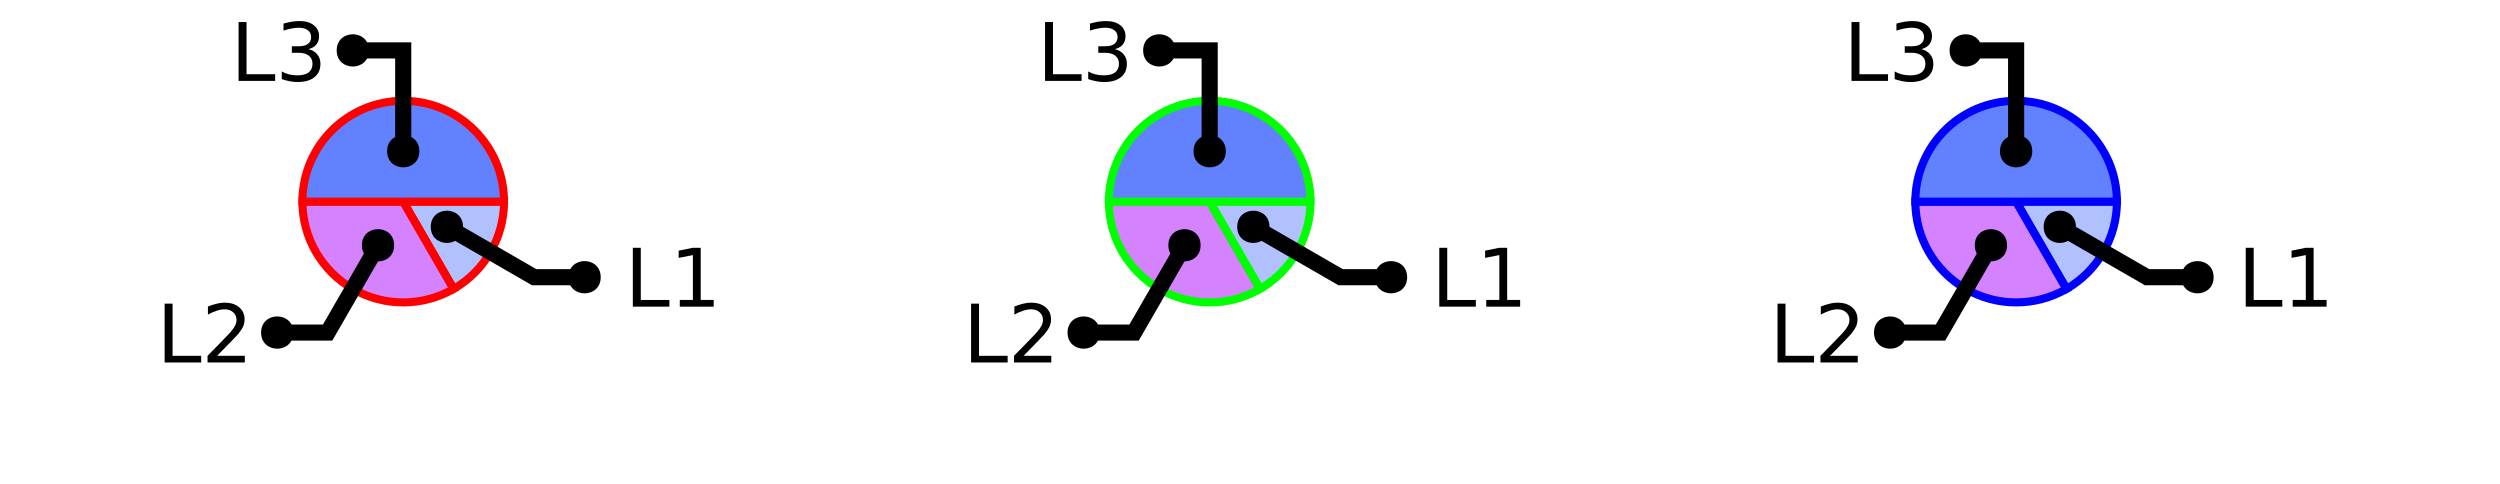
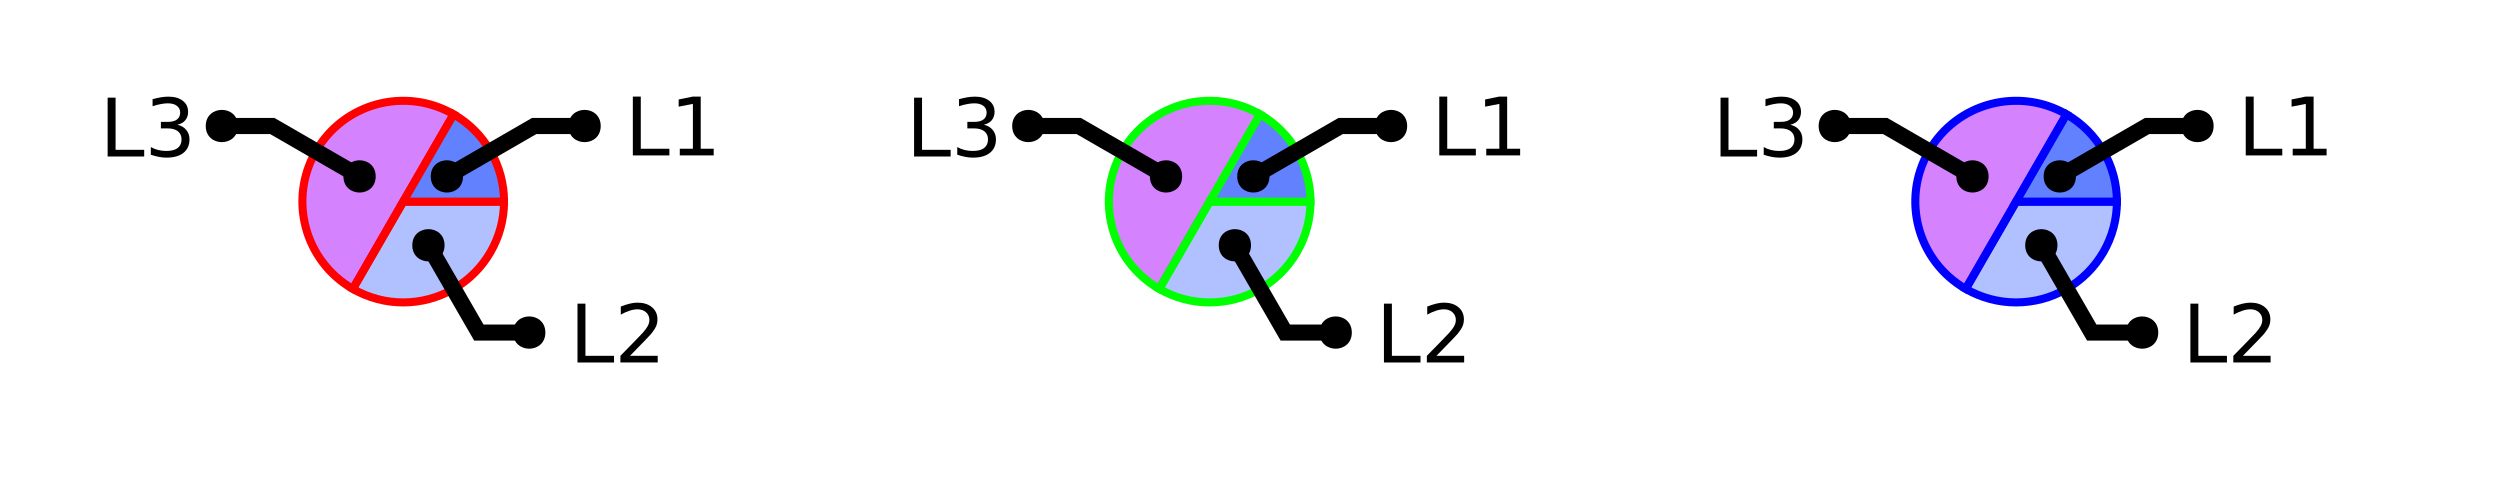
<svg xmlns="http://www.w3.org/2000/svg" xmlns:xlink="http://www.w3.org/1999/xlink" width="310pt" height="60pt" viewBox="0 0 310 60" version="1.1">
  <defs>
    <g>
      <symbol overflow="visible" id="glyph0-0">
        <path style="stroke:none;" d="M 0.5 1.766 L 0.5 -7.047 L 5.5 -7.047 L 5.5 1.766 Z M 1.062 1.219 L 4.938 1.219 L 4.938 -6.484 L 1.062 -6.484 Z M 1.062 1.219 " />
      </symbol>
      <symbol overflow="visible" id="glyph0-1">
        <path style="stroke:none;" d="M 0.984 -7.297 L 1.969 -7.297 L 1.969 -0.828 L 5.516 -0.828 L 5.516 0 L 0.984 0 Z M 0.984 -7.297 " />
      </symbol>
      <symbol overflow="visible" id="glyph0-2">
-         <path style="stroke:none;" d="M 1.234 -0.828 L 2.859 -0.828 L 2.859 -6.391 L 1.094 -6.047 L 1.094 -6.938 L 2.844 -7.297 L 3.828 -7.297 L 3.828 -0.828 L 5.438 -0.828 L 5.438 0 L 1.234 0 Z M 1.234 -0.828 " />
+         <path style="stroke:none;" d="M 1.922 -0.828 L 5.359 -0.828 L 5.359 0 L 0.734 0 L 0.734 -0.828 C 1.109 -1.211 1.617 -1.734 2.266 -2.391 C 2.91 -3.047 3.316 -3.469 3.484 -3.656 C 3.797 -4.008 4.016 -4.305 4.141 -4.547 C 4.266 -4.797 4.328 -5.039 4.328 -5.281 C 4.328 -5.664 4.191 -5.977 3.922 -6.219 C 3.648 -6.469 3.297 -6.594 2.859 -6.594 C 2.547 -6.594 2.219 -6.535 1.875 -6.422 C 1.539 -6.316 1.176 -6.156 0.781 -5.938 L 0.781 -6.938 C 1.176 -7.094 1.547 -7.211 1.891 -7.297 C 2.234 -7.379 2.551 -7.422 2.844 -7.422 C 3.594 -7.422 4.191 -7.234 4.641 -6.859 C 5.098 -6.484 5.328 -5.977 5.328 -5.344 C 5.328 -5.039 5.27 -4.754 5.156 -4.484 C 5.039 -4.223 4.836 -3.91 4.547 -3.547 C 4.461 -3.453 4.203 -3.176 3.766 -2.719 C 3.328 -2.27 2.711 -1.641 1.922 -0.828 Z M 1.922 -0.828 " />
      </symbol>
      <symbol overflow="visible" id="glyph0-3">
-         <path style="stroke:none;" d="M 1.922 -0.828 L 5.359 -0.828 L 5.359 0 L 0.734 0 L 0.734 -0.828 C 1.109 -1.211 1.617 -1.734 2.266 -2.391 C 2.91 -3.047 3.316 -3.469 3.484 -3.656 C 3.797 -4.008 4.016 -4.305 4.141 -4.547 C 4.266 -4.797 4.328 -5.039 4.328 -5.281 C 4.328 -5.664 4.191 -5.977 3.922 -6.219 C 3.648 -6.469 3.297 -6.594 2.859 -6.594 C 2.547 -6.594 2.219 -6.535 1.875 -6.422 C 1.539 -6.316 1.176 -6.156 0.781 -5.938 L 0.781 -6.938 C 1.176 -7.094 1.547 -7.211 1.891 -7.297 C 2.234 -7.379 2.551 -7.422 2.844 -7.422 C 3.594 -7.422 4.191 -7.234 4.641 -6.859 C 5.098 -6.484 5.328 -5.977 5.328 -5.344 C 5.328 -5.039 5.27 -4.754 5.156 -4.484 C 5.039 -4.223 4.836 -3.91 4.547 -3.547 C 4.461 -3.453 4.203 -3.176 3.766 -2.719 C 3.328 -2.27 2.711 -1.641 1.922 -0.828 Z M 1.922 -0.828 " />
+         <path style="stroke:none;" d="M 4.062 -3.938 C 4.531 -3.832 4.895 -3.617 5.156 -3.297 C 5.426 -2.984 5.562 -2.594 5.562 -2.125 C 5.562 -1.406 5.312 -0.848 4.812 -0.453 C 4.32 -0.055 3.617 0.141 2.703 0.141 C 2.398 0.141 2.086 0.109 1.766 0.047 C 1.441 -0.016 1.109 -0.102 0.766 -0.219 L 0.766 -1.172 C 1.035 -1.016 1.332 -0.895 1.656 -0.812 C 1.988 -0.727 2.332 -0.688 2.688 -0.688 C 3.301 -0.688 3.77 -0.805 4.094 -1.047 C 4.414 -1.297 4.578 -1.656 4.578 -2.125 C 4.578 -2.551 4.426 -2.883 4.125 -3.125 C 3.82 -3.363 3.406 -3.484 2.875 -3.484 L 2.016 -3.484 L 2.016 -4.297 L 2.906 -4.297 C 3.395 -4.297 3.766 -4.395 4.016 -4.594 C 4.273 -4.789 4.406 -5.07 4.406 -5.438 C 4.406 -5.801 4.27 -6.082 4 -6.281 C 3.738 -6.488 3.363 -6.594 2.875 -6.594 C 2.602 -6.594 2.312 -6.562 2 -6.5 C 1.688 -6.445 1.348 -6.359 0.984 -6.234 L 0.984 -7.109 C 1.359 -7.211 1.707 -7.289 2.031 -7.344 C 2.363 -7.395 2.672 -7.422 2.953 -7.422 C 3.703 -7.422 4.297 -7.25 4.734 -6.906 C 5.172 -6.57 5.391 -6.113 5.391 -5.531 C 5.391 -5.125 5.273 -4.781 5.047 -4.5 C 4.816 -4.227 4.488 -4.039 4.062 -3.938 Z M 4.062 -3.938 " />
      </symbol>
      <symbol overflow="visible" id="glyph0-4">
-         <path style="stroke:none;" d="M 4.062 -3.938 C 4.531 -3.832 4.895 -3.617 5.156 -3.297 C 5.426 -2.984 5.562 -2.594 5.562 -2.125 C 5.562 -1.406 5.312 -0.848 4.812 -0.453 C 4.32 -0.055 3.617 0.141 2.703 0.141 C 2.398 0.141 2.086 0.109 1.766 0.047 C 1.441 -0.016 1.109 -0.102 0.766 -0.219 L 0.766 -1.172 C 1.035 -1.016 1.332 -0.895 1.656 -0.812 C 1.988 -0.727 2.332 -0.688 2.688 -0.688 C 3.301 -0.688 3.77 -0.805 4.094 -1.047 C 4.414 -1.297 4.578 -1.656 4.578 -2.125 C 4.578 -2.551 4.426 -2.883 4.125 -3.125 C 3.82 -3.363 3.406 -3.484 2.875 -3.484 L 2.016 -3.484 L 2.016 -4.297 L 2.906 -4.297 C 3.395 -4.297 3.766 -4.395 4.016 -4.594 C 4.273 -4.789 4.406 -5.07 4.406 -5.438 C 4.406 -5.801 4.27 -6.082 4 -6.281 C 3.738 -6.488 3.363 -6.594 2.875 -6.594 C 2.602 -6.594 2.312 -6.562 2 -6.5 C 1.688 -6.445 1.348 -6.359 0.984 -6.234 L 0.984 -7.109 C 1.359 -7.211 1.707 -7.289 2.031 -7.344 C 2.363 -7.395 2.672 -7.422 2.953 -7.422 C 3.703 -7.422 4.297 -7.25 4.734 -6.906 C 5.172 -6.57 5.391 -6.113 5.391 -5.531 C 5.391 -5.125 5.273 -4.781 5.047 -4.5 C 4.816 -4.227 4.488 -4.039 4.062 -3.938 Z M 4.062 -3.938 " />
+         <path style="stroke:none;" d="M 1.234 -0.828 L 2.859 -0.828 L 2.859 -6.391 L 1.094 -6.047 L 1.094 -6.938 L 2.844 -7.297 L 3.828 -7.297 L 3.828 -0.828 L 5.438 -0.828 L 5.438 0 L 1.234 0 Z M 1.234 -0.828 " />
      </symbol>
    </g>
    <clipPath id="clip1">
-       <path d="M 23 10 L 71 10 L 71 50 L 23 50 Z M 23 10 " />
+       <path d="M 29 10 L 77 10 L 77 50 L 29 50 Z M 29 10 " />
    </clipPath>
    <clipPath id="clip2">
+       <path d="M 24 2 L 94 2 L 94 50 L 24 50 Z M 24 2 " />
+     </clipPath>
+     <clipPath id="clip3">
+       <path d="M 0 0 L 73 0 L 73 50 L 0 50 Z M 0 0 " />
+     </clipPath>
+     <clipPath id="clip4">
      <path d="M 27 0 L 100 0 L 100 50 L 27 50 Z M 27 0 " />
    </clipPath>
-     <clipPath id="clip3">
-       <path d="M 6 2 L 76 2 L 76 50 L 6 50 Z M 6 2 " />
+     <clipPath id="clip5">
+       <path d="M 129 10 L 177 10 L 177 50 L 129 50 Z M 129 10 " />
    </clipPath>
-     <clipPath id="clip4">
-       <path d="M 123 10 L 171 10 L 171 50 L 123 50 Z M 123 10 " />
+     <clipPath id="clip6">
+       <path d="M 124 2 L 194 2 L 194 50 L 124 50 Z M 124 2 " />
    </clipPath>
-     <clipPath id="clip5">
+     <clipPath id="clip7">
+       <path d="M 100 0 L 173 0 L 173 50 L 100 50 Z M 100 0 " />
+     </clipPath>
+     <clipPath id="clip8">
      <path d="M 127 0 L 200 0 L 200 50 L 127 50 Z M 127 0 " />
    </clipPath>
-     <clipPath id="clip6">
-       <path d="M 106 2 L 176 2 L 176 50 L 106 50 Z M 106 2 " />
+     <clipPath id="clip9">
+       <path d="M 229 10 L 277 10 L 277 50 L 229 50 Z M 229 10 " />
    </clipPath>
-     <clipPath id="clip7">
-       <path d="M 223 10 L 271 10 L 271 50 L 223 50 Z M 223 10 " />
+     <clipPath id="clip10">
+       <path d="M 224 2 L 294 2 L 294 50 L 224 50 Z M 224 2 " />
    </clipPath>
-     <clipPath id="clip8">
+     <clipPath id="clip11">
+       <path d="M 200 0 L 273 0 L 273 50 L 200 50 Z M 200 0 " />
+     </clipPath>
+     <clipPath id="clip12">
      <path d="M 227 0 L 300 0 L 300 50 L 227 50 Z M 227 0 " />
-     </clipPath>
-     <clipPath id="clip9">
-       <path d="M 206 2 L 276 2 L 276 50 L 206 50 Z M 206 2 " />
    </clipPath>
  </defs>
  <g id="surface2">
-     <path style="fill-rule:nonzero;fill:rgb(38.039%,50.588%,100%);fill-opacity:0.49;stroke-width:1;stroke-linecap:butt;stroke-linejoin:miter;stroke:rgb(100%,0%,0%);stroke-opacity:1;stroke-miterlimit:10;" d="M 50 25 L 62.5 25 C 62.5 29.465 60.117 33.594 56.25 35.824 Z M 50 25 " />
-     <path style=" stroke:none;fill-rule:nonzero;fill:rgb(66.667%,0%,100%);fill-opacity:0.49;" d="M 50 25 L 56.25 35.824 C 52.383 38.059 47.617 38.059 43.75 35.824 C 39.883 33.594 37.5 29.465 37.5 25 Z M 50 25 " />
+     <path style=" stroke:none;fill-rule:nonzero;fill:rgb(38.039%,50.588%,100%);fill-opacity:0.49;" d="M 50 25 L 62.5 25 C 62.5 29.465 60.117 33.594 56.25 35.824 C 52.383 38.059 47.617 38.059 43.75 35.824 Z M 50 25 " />
    <g clip-path="url(#clip1)" clip-rule="nonzero">
-       <path style="fill:none;stroke-width:1;stroke-linecap:butt;stroke-linejoin:miter;stroke:rgb(100%,0%,0%);stroke-opacity:1;stroke-miterlimit:10;" d="M 50 25 L 56.25 35.824 C 52.383 38.059 47.617 38.059 43.75 35.824 C 39.883 33.594 37.5 29.465 37.5 25 Z M 50 25 " />
+       <path style="fill:none;stroke-width:1;stroke-linecap:butt;stroke-linejoin:miter;stroke:rgb(100%,0%,0%);stroke-opacity:1;stroke-miterlimit:10;" d="M 50 25 L 62.5 25 C 62.5 29.465 60.117 33.594 56.25 35.824 C 52.383 38.059 47.617 38.059 43.75 35.824 Z M 50 25 " />
    </g>
-     <path style="fill-rule:nonzero;fill:rgb(38.039%,50.588%,100%);fill-opacity:1;stroke-width:1;stroke-linecap:butt;stroke-linejoin:miter;stroke:rgb(100%,0%,0%);stroke-opacity:1;stroke-miterlimit:10;" d="M 50 25 L 37.5 25 C 37.5 18.098 43.098 12.5 50 12.5 C 56.902 12.5 62.5 18.098 62.5 25 Z M 50 25 " />
+     <path style="fill-rule:nonzero;fill:rgb(66.667%,0%,100%);fill-opacity:0.49;stroke-width:1;stroke-linecap:butt;stroke-linejoin:miter;stroke:rgb(100%,0%,0%);stroke-opacity:1;stroke-miterlimit:10;" d="M 50 25 L 43.75 35.824 C 37.77 32.375 35.723 24.73 39.176 18.75 C 42.625 12.77 50.27 10.723 56.25 14.176 Z M 50 25 " />
+     <path style="fill-rule:nonzero;fill:rgb(38.039%,50.588%,100%);fill-opacity:1;stroke-width:1;stroke-linecap:butt;stroke-linejoin:miter;stroke:rgb(100%,0%,0%);stroke-opacity:1;stroke-miterlimit:10;" d="M 50 25 L 56.25 14.176 C 60.117 16.406 62.5 20.535 62.5 25 Z M 50 25 " />
    <g style="fill:rgb(0%,0%,0%);fill-opacity:1;">
-       <use xlink:href="#glyph0-1" x="77.488" y="38.023" />
-       <use xlink:href="#glyph0-2" x="83.06" y="38.023" />
+       <use xlink:href="#glyph0-1" x="70.625" y="44.949" />
+       <use xlink:href="#glyph0-2" x="76.196" y="44.949" />
    </g>
    <g clip-path="url(#clip2)" clip-rule="nonzero">
-       <path style="fill:none;stroke-width:2;stroke-linecap:butt;stroke-linejoin:miter;stroke:rgb(0%,0%,0%);stroke-opacity:1;stroke-miterlimit:10;" d="M 55.414 28.125 L 66.238 34.375 L 72.488 34.375 M 89.422 38.023 " />
+       <path style="fill:none;stroke-width:2;stroke-linecap:butt;stroke-linejoin:miter;stroke:rgb(0%,0%,0%);stroke-opacity:1;stroke-miterlimit:10;" d="M 53.125 30.414 L 59.375 41.238 L 65.625 41.238 M 82.559 44.949 " />
    </g>
-     <path style=" stroke:none;fill-rule:nonzero;fill:rgb(0%,0%,0%);fill-opacity:1;" d="M 57.414 28.125 C 57.414 30.793 53.414 30.793 53.414 28.125 C 53.414 25.457 57.414 25.457 57.414 28.125 L 74.488 34.375 C 74.488 37.043 70.488 37.043 70.488 34.375 C 70.488 31.707 74.488 31.707 74.488 34.375 " />
+     <path style=" stroke:none;fill-rule:nonzero;fill:rgb(0%,0%,0%);fill-opacity:1;" d="M 55.125 30.414 C 55.125 33.078 51.125 33.078 51.125 30.414 C 51.125 27.746 55.125 27.746 55.125 30.414 L 67.625 41.238 C 67.625 43.906 63.625 43.906 63.625 41.238 C 63.625 38.57 67.625 38.57 67.625 41.238 " />
    <g style="fill:rgb(0%,0%,0%);fill-opacity:1;">
-       <use xlink:href="#glyph0-1" x="19.43" y="44.949" />
-       <use xlink:href="#glyph0-3" x="25.001" y="44.949" />
+       <use xlink:href="#glyph0-1" x="12.363" y="19.406" />
+       <use xlink:href="#glyph0-3" x="17.935" y="19.406" />
    </g>
    <g clip-path="url(#clip3)" clip-rule="nonzero">
-       <path style="fill:none;stroke-width:2;stroke-linecap:butt;stroke-linejoin:miter;stroke:rgb(0%,0%,0%);stroke-opacity:1;stroke-miterlimit:10;" d="M 46.875 30.414 L 40.625 41.238 L 34.375 41.238 M 31.363 44.949 " />
+       <path style="fill:none;stroke-width:2;stroke-linecap:butt;stroke-linejoin:miter;stroke:rgb(0%,0%,0%);stroke-opacity:1;stroke-miterlimit:10;" d="M 44.586 21.875 L 33.762 15.625 L 27.512 15.625 M 24.297 19.406 " />
    </g>
-     <path style=" stroke:none;fill-rule:nonzero;fill:rgb(0%,0%,0%);fill-opacity:1;" d="M 48.875 30.414 C 48.875 33.078 44.875 33.078 44.875 30.414 C 44.875 27.746 48.875 27.746 48.875 30.414 L 36.375 41.238 C 36.375 43.906 32.375 43.906 32.375 41.238 C 32.375 38.57 36.375 38.57 36.375 41.238 " />
+     <path style=" stroke:none;fill-rule:nonzero;fill:rgb(0%,0%,0%);fill-opacity:1;" d="M 46.586 21.875 C 46.586 24.543 42.586 24.543 42.586 21.875 C 42.586 19.207 46.586 19.207 46.586 21.875 L 29.512 15.625 C 29.512 18.293 25.512 18.293 25.512 15.625 C 25.512 12.957 29.512 12.957 29.512 15.625 " />
    <g style="fill:rgb(0%,0%,0%);fill-opacity:1;">
-       <use xlink:href="#glyph0-1" x="28.602" y="10.031" />
-       <use xlink:href="#glyph0-4" x="34.173" y="10.031" />
+       <use xlink:href="#glyph0-1" x="77.488" y="19.273" />
+       <use xlink:href="#glyph0-4" x="83.06" y="19.273" />
    </g>
-     <path style="fill:none;stroke-width:2;stroke-linecap:butt;stroke-linejoin:miter;stroke:rgb(0%,0%,0%);stroke-opacity:1;stroke-miterlimit:10;" d="M 50 18.75 L 50 6.25 L 43.75 6.25 M 40.535 10.031 " />
-     <path style=" stroke:none;fill-rule:nonzero;fill:rgb(0%,0%,0%);fill-opacity:1;" d="M 52 18.75 C 52 21.418 48 21.418 48 18.75 C 48 16.082 52 16.082 52 18.75 L 45.75 6.25 C 45.75 8.918 41.75 8.918 41.75 6.25 C 41.75 3.582 45.75 3.582 45.75 6.25 " />
-     <path style="fill-rule:nonzero;fill:rgb(38.039%,50.588%,100%);fill-opacity:0.49;stroke-width:1;stroke-linecap:butt;stroke-linejoin:miter;stroke:rgb(0%,100%,0%);stroke-opacity:1;stroke-miterlimit:10;" d="M 50 25 L 62.5 25 C 62.5 29.465 60.117 33.594 56.25 35.824 Z M 50 25 " transform="matrix(1,0,0,1,100,0)" />
-     <path style=" stroke:none;fill-rule:nonzero;fill:rgb(66.667%,0%,100%);fill-opacity:0.49;" d="M 150 25 L 156.25 35.824 C 152.383 38.059 147.617 38.059 143.75 35.824 C 139.883 33.594 137.5 29.465 137.5 25 Z M 150 25 " />
    <g clip-path="url(#clip4)" clip-rule="nonzero">
-       <path style="fill:none;stroke-width:1;stroke-linecap:butt;stroke-linejoin:miter;stroke:rgb(0%,100%,0%);stroke-opacity:1;stroke-miterlimit:10;" d="M 50 25 L 56.25 35.824 C 52.383 38.059 47.617 38.059 43.75 35.824 C 39.883 33.594 37.5 29.465 37.5 25 Z M 50 25 " transform="matrix(1,0,0,1,100,0)" />
+       <path style="fill:none;stroke-width:2;stroke-linecap:butt;stroke-linejoin:miter;stroke:rgb(0%,0%,0%);stroke-opacity:1;stroke-miterlimit:10;" d="M 55.414 21.875 L 66.238 15.625 L 72.488 15.625 M 89.422 19.273 " />
    </g>
-     <path style="fill-rule:nonzero;fill:rgb(38.039%,50.588%,100%);fill-opacity:1;stroke-width:1;stroke-linecap:butt;stroke-linejoin:miter;stroke:rgb(0%,100%,0%);stroke-opacity:1;stroke-miterlimit:10;" d="M 50 25 L 37.5 25 C 37.5 18.098 43.098 12.5 50 12.5 C 56.902 12.5 62.5 18.098 62.5 25 Z M 50 25 " transform="matrix(1,0,0,1,100,0)" />
+     <path style=" stroke:none;fill-rule:nonzero;fill:rgb(0%,0%,0%);fill-opacity:1;" d="M 57.414 21.875 C 57.414 24.543 53.414 24.543 53.414 21.875 C 53.414 19.207 57.414 19.207 57.414 21.875 L 74.488 15.625 C 74.488 18.293 70.488 18.293 70.488 15.625 C 70.488 12.957 74.488 12.957 74.488 15.625 " />
+     <path style=" stroke:none;fill-rule:nonzero;fill:rgb(38.039%,50.588%,100%);fill-opacity:0.49;" d="M 150 25 L 162.5 25 C 162.5 29.465 160.117 33.594 156.25 35.824 C 152.383 38.059 147.617 38.059 143.75 35.824 Z M 150 25 " />
+     <g clip-path="url(#clip5)" clip-rule="nonzero">
+       <path style="fill:none;stroke-width:1;stroke-linecap:butt;stroke-linejoin:miter;stroke:rgb(0%,100%,0%);stroke-opacity:1;stroke-miterlimit:10;" d="M 50 25 L 62.5 25 C 62.5 29.465 60.117 33.594 56.25 35.824 C 52.383 38.059 47.617 38.059 43.75 35.824 Z M 50 25 " transform="matrix(1,0,0,1,100,0)" />
+     </g>
+     <path style="fill-rule:nonzero;fill:rgb(66.667%,0%,100%);fill-opacity:0.49;stroke-width:1;stroke-linecap:butt;stroke-linejoin:miter;stroke:rgb(0%,100%,0%);stroke-opacity:1;stroke-miterlimit:10;" d="M 50 25 L 43.75 35.824 C 37.77 32.375 35.723 24.73 39.176 18.75 C 42.625 12.77 50.27 10.723 56.25 14.176 Z M 50 25 " transform="matrix(1,0,0,1,100,0)" />
+     <path style="fill-rule:nonzero;fill:rgb(38.039%,50.588%,100%);fill-opacity:1;stroke-width:1;stroke-linecap:butt;stroke-linejoin:miter;stroke:rgb(0%,100%,0%);stroke-opacity:1;stroke-miterlimit:10;" d="M 50 25 L 56.25 14.176 C 60.117 16.406 62.5 20.535 62.5 25 Z M 50 25 " transform="matrix(1,0,0,1,100,0)" />
    <g style="fill:rgb(0%,0%,0%);fill-opacity:1;">
-       <use xlink:href="#glyph0-1" x="177.488" y="38.023" />
-       <use xlink:href="#glyph0-2" x="183.06" y="38.023" />
-     </g>
-     <g clip-path="url(#clip5)" clip-rule="nonzero">
-       <path style="fill:none;stroke-width:2;stroke-linecap:butt;stroke-linejoin:miter;stroke:rgb(0%,0%,0%);stroke-opacity:1;stroke-miterlimit:10;" d="M 55.414 28.125 L 66.238 34.375 L 72.488 34.375 M 89.422 38.023 " transform="matrix(1,0,0,1,100,0)" />
-     </g>
-     <path style=" stroke:none;fill-rule:nonzero;fill:rgb(0%,0%,0%);fill-opacity:1;" d="M 157.414 28.125 C 157.414 30.793 153.414 30.793 153.414 28.125 C 153.414 25.457 157.414 25.457 157.414 28.125 L 174.488 34.375 C 174.488 37.043 170.488 37.043 170.488 34.375 C 170.488 31.707 174.488 31.707 174.488 34.375 " />
-     <g style="fill:rgb(0%,0%,0%);fill-opacity:1;">
-       <use xlink:href="#glyph0-1" x="119.43" y="44.949" />
-       <use xlink:href="#glyph0-3" x="125.001" y="44.949" />
+       <use xlink:href="#glyph0-1" x="170.625" y="44.949" />
+       <use xlink:href="#glyph0-2" x="176.196" y="44.949" />
    </g>
    <g clip-path="url(#clip6)" clip-rule="nonzero">
-       <path style="fill:none;stroke-width:2;stroke-linecap:butt;stroke-linejoin:miter;stroke:rgb(0%,0%,0%);stroke-opacity:1;stroke-miterlimit:10;" d="M 46.875 30.414 L 40.625 41.238 L 34.375 41.238 M 31.363 44.949 " transform="matrix(1,0,0,1,100,0)" />
+       <path style="fill:none;stroke-width:2;stroke-linecap:butt;stroke-linejoin:miter;stroke:rgb(0%,0%,0%);stroke-opacity:1;stroke-miterlimit:10;" d="M 53.125 30.414 L 59.375 41.238 L 65.625 41.238 M 82.559 44.949 " transform="matrix(1,0,0,1,100,0)" />
    </g>
-     <path style=" stroke:none;fill-rule:nonzero;fill:rgb(0%,0%,0%);fill-opacity:1;" d="M 148.875 30.414 C 148.875 33.078 144.875 33.078 144.875 30.414 C 144.875 27.746 148.875 27.746 148.875 30.414 L 136.375 41.238 C 136.375 43.906 132.375 43.906 132.375 41.238 C 132.375 38.57 136.375 38.57 136.375 41.238 " />
+     <path style=" stroke:none;fill-rule:nonzero;fill:rgb(0%,0%,0%);fill-opacity:1;" d="M 155.125 30.414 C 155.125 33.078 151.125 33.078 151.125 30.414 C 151.125 27.746 155.125 27.746 155.125 30.414 L 167.625 41.238 C 167.625 43.906 163.625 43.906 163.625 41.238 C 163.625 38.57 167.625 38.57 167.625 41.238 " />
    <g style="fill:rgb(0%,0%,0%);fill-opacity:1;">
-       <use xlink:href="#glyph0-1" x="128.602" y="10.031" />
-       <use xlink:href="#glyph0-4" x="134.173" y="10.031" />
+       <use xlink:href="#glyph0-1" x="112.363" y="19.406" />
+       <use xlink:href="#glyph0-3" x="117.935" y="19.406" />
    </g>
-     <path style="fill:none;stroke-width:2;stroke-linecap:butt;stroke-linejoin:miter;stroke:rgb(0%,0%,0%);stroke-opacity:1;stroke-miterlimit:10;" d="M 50 18.75 L 50 6.25 L 43.75 6.25 M 40.535 10.031 " transform="matrix(1,0,0,1,100,0)" />
-     <path style=" stroke:none;fill-rule:nonzero;fill:rgb(0%,0%,0%);fill-opacity:1;" d="M 152 18.75 C 152 21.418 148 21.418 148 18.75 C 148 16.082 152 16.082 152 18.75 L 145.75 6.25 C 145.75 8.918 141.75 8.918 141.75 6.25 C 141.75 3.582 145.75 3.582 145.75 6.25 " />
-     <path style="fill-rule:nonzero;fill:rgb(38.039%,50.588%,100%);fill-opacity:0.49;stroke-width:1;stroke-linecap:butt;stroke-linejoin:miter;stroke:rgb(0%,0%,100%);stroke-opacity:1;stroke-miterlimit:10;" d="M 50 25 L 62.5 25 C 62.5 29.465 60.117 33.594 56.25 35.824 Z M 50 25 " transform="matrix(1,0,0,1,200,0)" />
-     <path style=" stroke:none;fill-rule:nonzero;fill:rgb(66.667%,0%,100%);fill-opacity:0.49;" d="M 250 25 L 256.25 35.824 C 252.383 38.059 247.617 38.059 243.75 35.824 C 239.883 33.594 237.5 29.465 237.5 25 Z M 250 25 " />
    <g clip-path="url(#clip7)" clip-rule="nonzero">
-       <path style="fill:none;stroke-width:1;stroke-linecap:butt;stroke-linejoin:miter;stroke:rgb(0%,0%,100%);stroke-opacity:1;stroke-miterlimit:10;" d="M 50 25 L 56.25 35.824 C 52.383 38.059 47.617 38.059 43.75 35.824 C 39.883 33.594 37.5 29.465 37.5 25 Z M 50 25 " transform="matrix(1,0,0,1,200,0)" />
+       <path style="fill:none;stroke-width:2;stroke-linecap:butt;stroke-linejoin:miter;stroke:rgb(0%,0%,0%);stroke-opacity:1;stroke-miterlimit:10;" d="M 44.586 21.875 L 33.762 15.625 L 27.512 15.625 M 24.297 19.406 " transform="matrix(1,0,0,1,100,0)" />
    </g>
-     <path style="fill-rule:nonzero;fill:rgb(38.039%,50.588%,100%);fill-opacity:1;stroke-width:1;stroke-linecap:butt;stroke-linejoin:miter;stroke:rgb(0%,0%,100%);stroke-opacity:1;stroke-miterlimit:10;" d="M 50 25 L 37.5 25 C 37.5 18.098 43.098 12.5 50 12.5 C 56.902 12.5 62.5 18.098 62.5 25 Z M 50 25 " transform="matrix(1,0,0,1,200,0)" />
+     <path style=" stroke:none;fill-rule:nonzero;fill:rgb(0%,0%,0%);fill-opacity:1;" d="M 146.586 21.875 C 146.586 24.543 142.586 24.543 142.586 21.875 C 142.586 19.207 146.586 19.207 146.586 21.875 L 129.512 15.625 C 129.512 18.293 125.512 18.293 125.512 15.625 C 125.512 12.957 129.512 12.957 129.512 15.625 " />
    <g style="fill:rgb(0%,0%,0%);fill-opacity:1;">
-       <use xlink:href="#glyph0-1" x="277.488" y="38.023" />
-       <use xlink:href="#glyph0-2" x="283.06" y="38.023" />
+       <use xlink:href="#glyph0-1" x="177.488" y="19.273" />
+       <use xlink:href="#glyph0-4" x="183.06" y="19.273" />
    </g>
    <g clip-path="url(#clip8)" clip-rule="nonzero">
-       <path style="fill:none;stroke-width:2;stroke-linecap:butt;stroke-linejoin:miter;stroke:rgb(0%,0%,0%);stroke-opacity:1;stroke-miterlimit:10;" d="M 55.414 28.125 L 66.238 34.375 L 72.488 34.375 M 89.422 38.023 " transform="matrix(1,0,0,1,200,0)" />
+       <path style="fill:none;stroke-width:2;stroke-linecap:butt;stroke-linejoin:miter;stroke:rgb(0%,0%,0%);stroke-opacity:1;stroke-miterlimit:10;" d="M 55.414 21.875 L 66.238 15.625 L 72.488 15.625 M 89.422 19.273 " transform="matrix(1,0,0,1,100,0)" />
    </g>
-     <path style=" stroke:none;fill-rule:nonzero;fill:rgb(0%,0%,0%);fill-opacity:1;" d="M 257.414 28.125 C 257.414 30.793 253.414 30.793 253.414 28.125 C 253.414 25.457 257.414 25.457 257.414 28.125 L 274.488 34.375 C 274.488 37.043 270.488 37.043 270.488 34.375 C 270.488 31.707 274.488 31.707 274.488 34.375 " />
+     <path style=" stroke:none;fill-rule:nonzero;fill:rgb(0%,0%,0%);fill-opacity:1;" d="M 157.414 21.875 C 157.414 24.543 153.414 24.543 153.414 21.875 C 153.414 19.207 157.414 19.207 157.414 21.875 L 174.488 15.625 C 174.488 18.293 170.488 18.293 170.488 15.625 C 170.488 12.957 174.488 12.957 174.488 15.625 " />
+     <path style=" stroke:none;fill-rule:nonzero;fill:rgb(38.039%,50.588%,100%);fill-opacity:0.49;" d="M 250 25 L 262.5 25 C 262.5 29.465 260.117 33.594 256.25 35.824 C 252.383 38.059 247.617 38.059 243.75 35.824 Z M 250 25 " />
+     <g clip-path="url(#clip9)" clip-rule="nonzero">
+       <path style="fill:none;stroke-width:1;stroke-linecap:butt;stroke-linejoin:miter;stroke:rgb(0%,0%,100%);stroke-opacity:1;stroke-miterlimit:10;" d="M 50 25 L 62.5 25 C 62.5 29.465 60.117 33.594 56.25 35.824 C 52.383 38.059 47.617 38.059 43.75 35.824 Z M 50 25 " transform="matrix(1,0,0,1,200,0)" />
+     </g>
+     <path style="fill-rule:nonzero;fill:rgb(66.667%,0%,100%);fill-opacity:0.49;stroke-width:1;stroke-linecap:butt;stroke-linejoin:miter;stroke:rgb(0%,0%,100%);stroke-opacity:1;stroke-miterlimit:10;" d="M 50 25 L 43.75 35.824 C 37.77 32.375 35.723 24.73 39.176 18.75 C 42.625 12.77 50.27 10.723 56.25 14.176 Z M 50 25 " transform="matrix(1,0,0,1,200,0)" />
+     <path style="fill-rule:nonzero;fill:rgb(38.039%,50.588%,100%);fill-opacity:1;stroke-width:1;stroke-linecap:butt;stroke-linejoin:miter;stroke:rgb(0%,0%,100%);stroke-opacity:1;stroke-miterlimit:10;" d="M 50 25 L 56.25 14.176 C 60.117 16.406 62.5 20.535 62.5 25 Z M 50 25 " transform="matrix(1,0,0,1,200,0)" />
    <g style="fill:rgb(0%,0%,0%);fill-opacity:1;">
-       <use xlink:href="#glyph0-1" x="219.43" y="44.949" />
-       <use xlink:href="#glyph0-3" x="225.001" y="44.949" />
+       <use xlink:href="#glyph0-1" x="270.625" y="44.949" />
+       <use xlink:href="#glyph0-2" x="276.196" y="44.949" />
    </g>
-     <g clip-path="url(#clip9)" clip-rule="nonzero">
-       <path style="fill:none;stroke-width:2;stroke-linecap:butt;stroke-linejoin:miter;stroke:rgb(0%,0%,0%);stroke-opacity:1;stroke-miterlimit:10;" d="M 46.875 30.414 L 40.625 41.238 L 34.375 41.238 M 31.363 44.949 " transform="matrix(1,0,0,1,200,0)" />
+     <g clip-path="url(#clip10)" clip-rule="nonzero">
+       <path style="fill:none;stroke-width:2;stroke-linecap:butt;stroke-linejoin:miter;stroke:rgb(0%,0%,0%);stroke-opacity:1;stroke-miterlimit:10;" d="M 53.125 30.414 L 59.375 41.238 L 65.625 41.238 M 82.559 44.949 " transform="matrix(1,0,0,1,200,0)" />
    </g>
-     <path style=" stroke:none;fill-rule:nonzero;fill:rgb(0%,0%,0%);fill-opacity:1;" d="M 248.875 30.414 C 248.875 33.078 244.875 33.078 244.875 30.414 C 244.875 27.746 248.875 27.746 248.875 30.414 L 236.375 41.238 C 236.375 43.906 232.375 43.906 232.375 41.238 C 232.375 38.57 236.375 38.57 236.375 41.238 " />
+     <path style=" stroke:none;fill-rule:nonzero;fill:rgb(0%,0%,0%);fill-opacity:1;" d="M 255.125 30.414 C 255.125 33.078 251.125 33.078 251.125 30.414 C 251.125 27.746 255.125 27.746 255.125 30.414 L 267.625 41.238 C 267.625 43.906 263.625 43.906 263.625 41.238 C 263.625 38.57 267.625 38.57 267.625 41.238 " />
    <g style="fill:rgb(0%,0%,0%);fill-opacity:1;">
-       <use xlink:href="#glyph0-1" x="228.602" y="10.031" />
-       <use xlink:href="#glyph0-4" x="234.173" y="10.031" />
+       <use xlink:href="#glyph0-1" x="212.363" y="19.406" />
+       <use xlink:href="#glyph0-3" x="217.935" y="19.406" />
    </g>
-     <path style="fill:none;stroke-width:2;stroke-linecap:butt;stroke-linejoin:miter;stroke:rgb(0%,0%,0%);stroke-opacity:1;stroke-miterlimit:10;" d="M 50 18.75 L 50 6.25 L 43.75 6.25 M 40.535 10.031 " transform="matrix(1,0,0,1,200,0)" />
-     <path style=" stroke:none;fill-rule:nonzero;fill:rgb(0%,0%,0%);fill-opacity:1;" d="M 252 18.75 C 252 21.418 248 21.418 248 18.75 C 248 16.082 252 16.082 252 18.75 L 245.75 6.25 C 245.75 8.918 241.75 8.918 241.75 6.25 C 241.75 3.582 245.75 3.582 245.75 6.25 " />
+     <g clip-path="url(#clip11)" clip-rule="nonzero">
+       <path style="fill:none;stroke-width:2;stroke-linecap:butt;stroke-linejoin:miter;stroke:rgb(0%,0%,0%);stroke-opacity:1;stroke-miterlimit:10;" d="M 44.586 21.875 L 33.762 15.625 L 27.512 15.625 M 24.297 19.406 " transform="matrix(1,0,0,1,200,0)" />
+     </g>
+     <path style=" stroke:none;fill-rule:nonzero;fill:rgb(0%,0%,0%);fill-opacity:1;" d="M 246.586 21.875 C 246.586 24.543 242.586 24.543 242.586 21.875 C 242.586 19.207 246.586 19.207 246.586 21.875 L 229.512 15.625 C 229.512 18.293 225.512 18.293 225.512 15.625 C 225.512 12.957 229.512 12.957 229.512 15.625 " />
+     <g style="fill:rgb(0%,0%,0%);fill-opacity:1;">
+       <use xlink:href="#glyph0-1" x="277.488" y="19.273" />
+       <use xlink:href="#glyph0-4" x="283.06" y="19.273" />
+     </g>
+     <g clip-path="url(#clip12)" clip-rule="nonzero">
+       <path style="fill:none;stroke-width:2;stroke-linecap:butt;stroke-linejoin:miter;stroke:rgb(0%,0%,0%);stroke-opacity:1;stroke-miterlimit:10;" d="M 55.414 21.875 L 66.238 15.625 L 72.488 15.625 M 89.422 19.273 " transform="matrix(1,0,0,1,200,0)" />
+     </g>
+     <path style=" stroke:none;fill-rule:nonzero;fill:rgb(0%,0%,0%);fill-opacity:1;" d="M 257.414 21.875 C 257.414 24.543 253.414 24.543 253.414 21.875 C 253.414 19.207 257.414 19.207 257.414 21.875 L 274.488 15.625 C 274.488 18.293 270.488 18.293 270.488 15.625 C 270.488 12.957 274.488 12.957 274.488 15.625 " />
  </g>
</svg>
